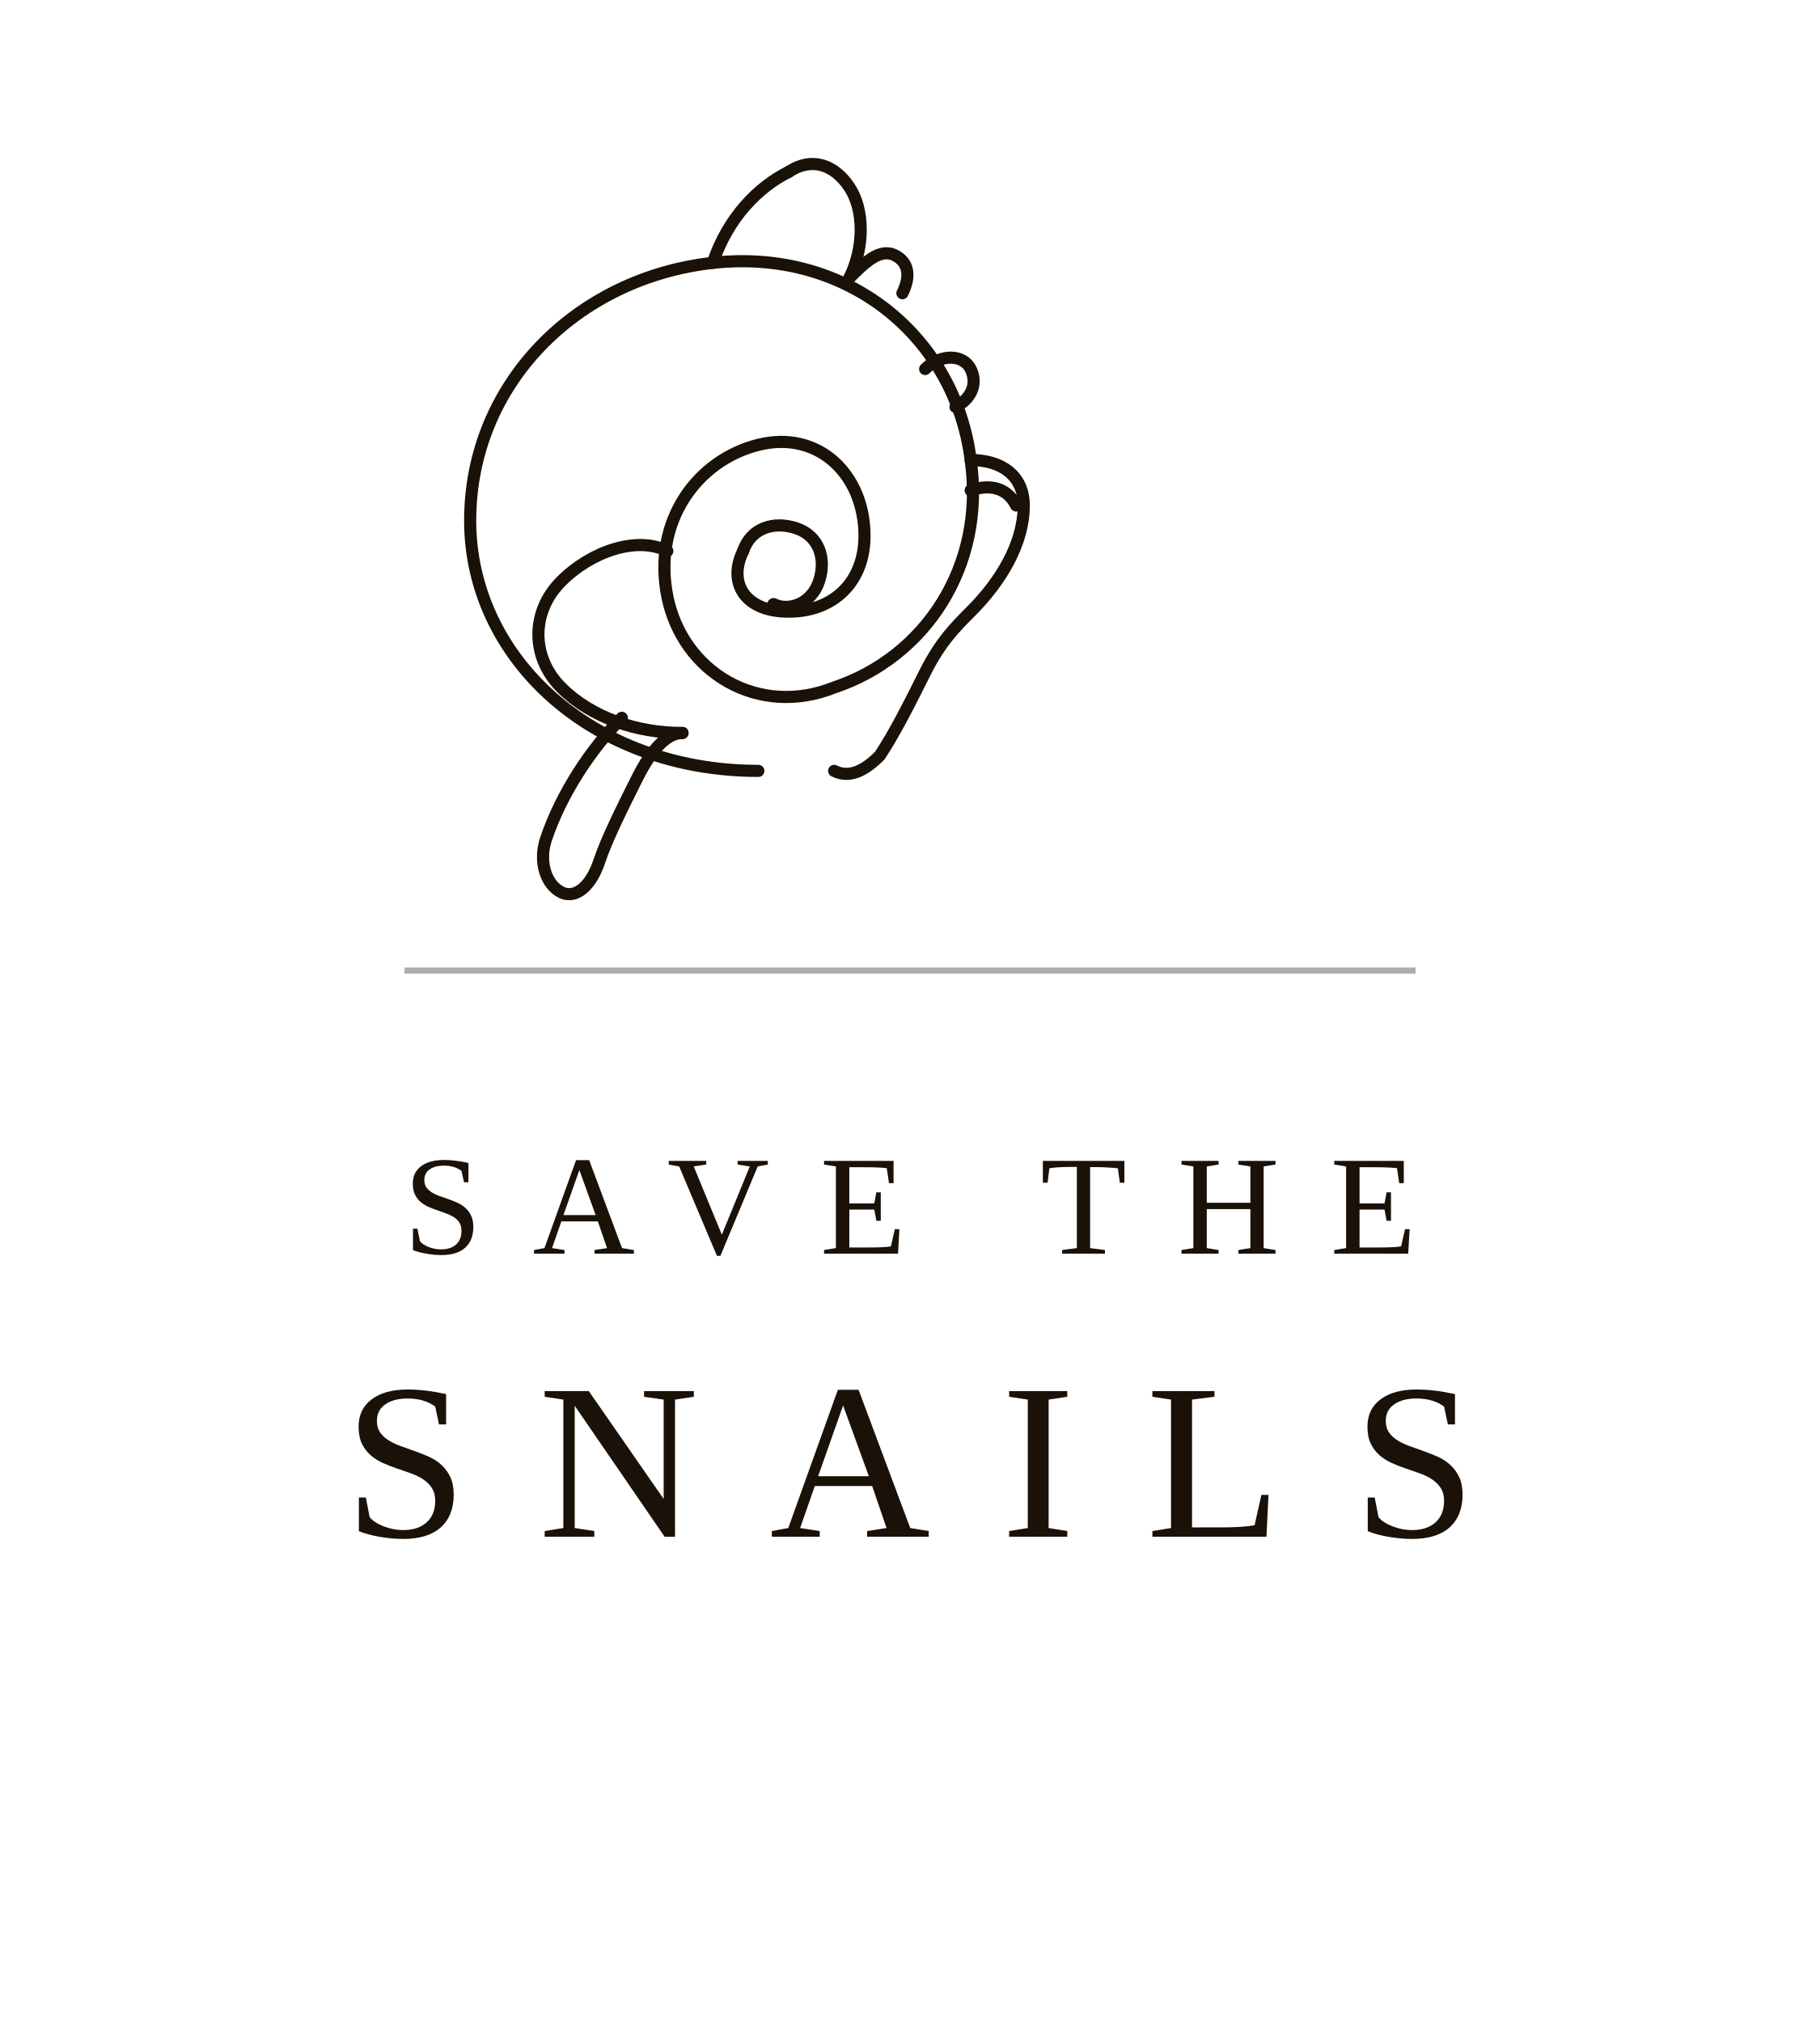
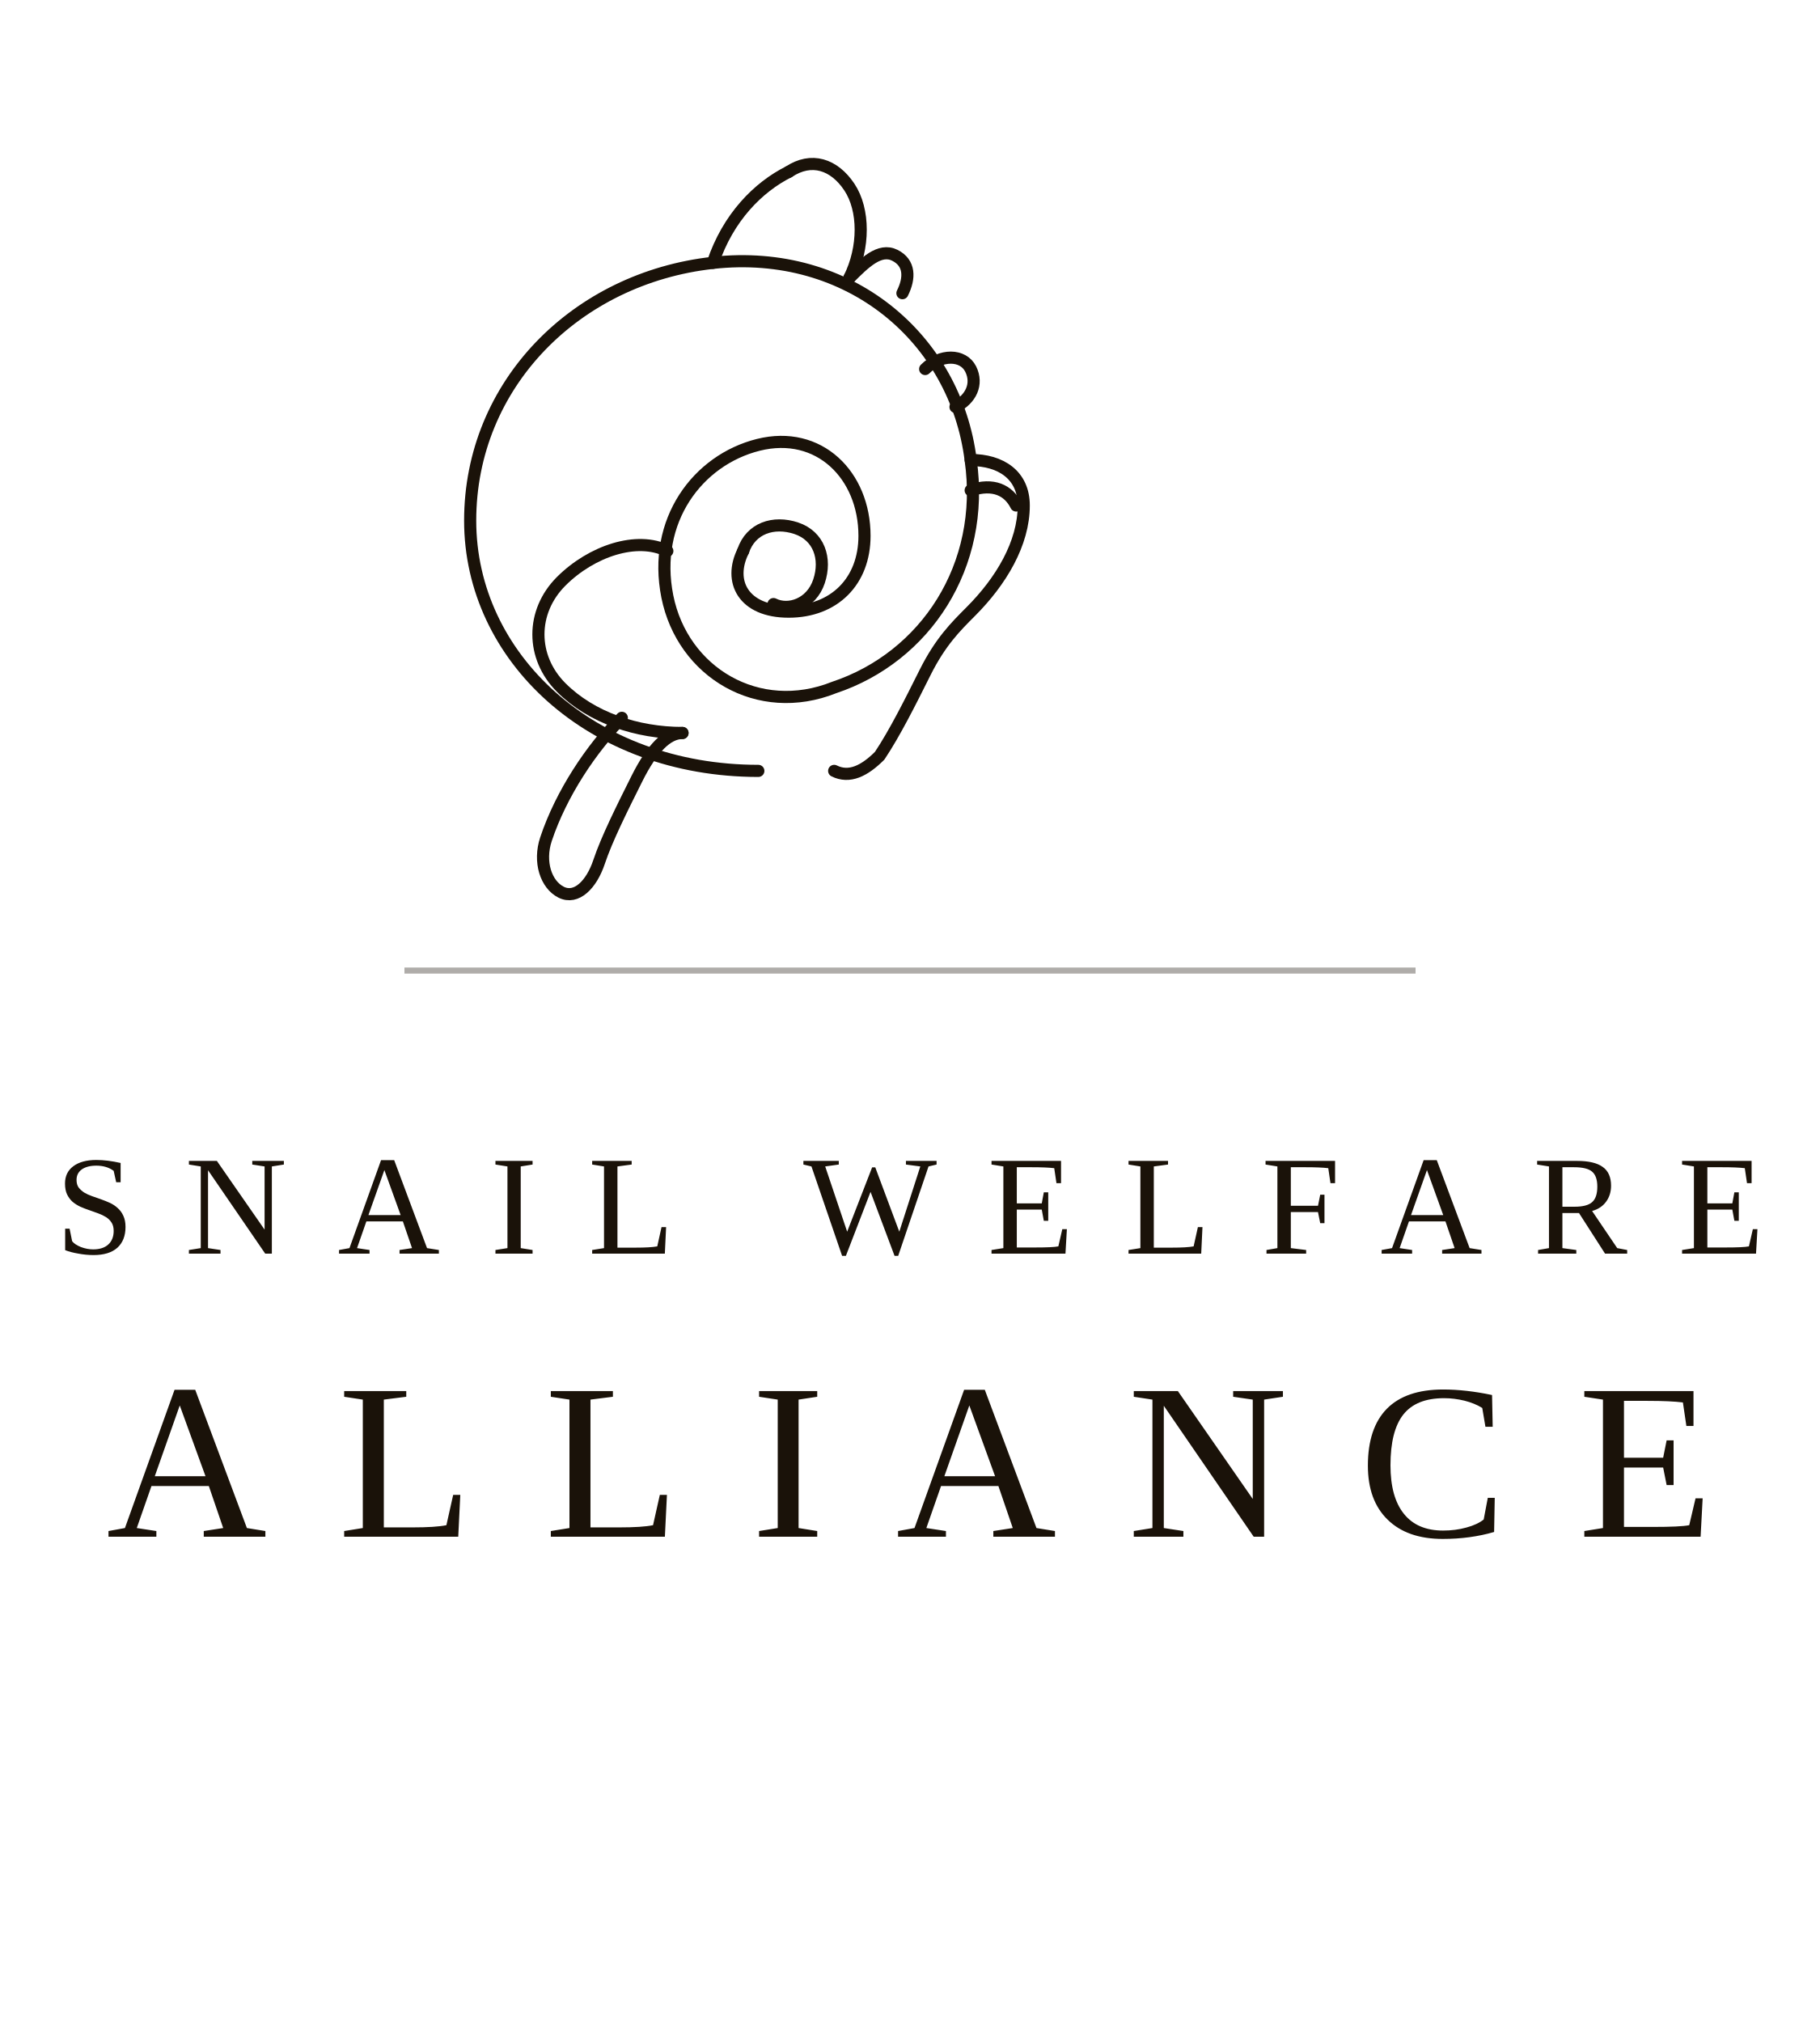
<svg xmlns="http://www.w3.org/2000/svg" viewBox="0 0 180 200" width="180" height="200">
  <g transform="translate(30, 5) scale(0.75)" fill="none" stroke="#1A1209" stroke-width="1.6" stroke-linecap="round" stroke-linejoin="round">
    <path d="M60 95 C 38 95, 22 80, 22 62 C 22 44, 36 30, 54 28 C 72 26, 86 38, 88 54 C 90 68, 82 80, 70 84 C 60 88, 50 82, 48 72 C 46 62, 52 54, 60 52 C 68 50, 74 56, 74 64 C 74 70, 70 74, 64 74 C 58 74, 56 70, 58 66" />
    <path d="M58 66 C 59 63, 62 62, 65 63 C 68 64, 69 67, 68 70 C 67 73, 64 74, 62 73" />
    <path d="M54 28 C 56 22, 60 18, 64 16" />
    <path d="M64 16 C 67 14, 70 15, 72 18 C 74 21, 74 26, 72 30" />
    <path d="M42 88 C 38 92, 34 98, 32 104 C 31 107, 32 110, 34 111 C 36 112, 38 110, 39 107 C 40 104, 42 100, 44 96 C 46 92, 48 90, 50 90" />
    <path d="M88 54 C 92 54, 95 56, 95 60 C 95 65, 92 70, 88 74 C 86 76, 84 78, 82 82 C 80 86, 78 90, 76 93 C 74 95, 72 96, 70 95" />
    <path d="M72 30 C 74 28, 76 26, 78 27 C 80 28, 80 30, 79 32" />
    <path d="M82 42 C 84 40, 87 40, 88 42 C 89 44, 88 46, 86 47" />
    <path d="M88 58 C 91 57, 93 58, 94 60" />
    <path d="M50 90 C 44 90, 38 88, 34 84 C 30 80, 30 74, 34 70 C 38 66, 44 64, 48 66" />
  </g>
  <line x1="40" y1="96" x2="140" y2="96" stroke="#1A1209" stroke-width="0.6" opacity="0.35" />
-   <text x="90" y="124" font-family="Georgia, 'Times New Roman', serif" font-size="14" letter-spacing="5" fill="#1A1209" text-anchor="middle">SAVE THE</text>
-   <text x="90" y="152" font-family="Georgia, 'Times New Roman', serif" font-size="22" letter-spacing="7" fill="#1A1209" text-anchor="middle">SNAILS</text>
+   <text x="90" y="124" font-family="Georgia, 'Times New Roman', serif" font-size="14" letter-spacing="5" fill="#1A1209" text-anchor="middle">SNAIL WELFARE</text>
+   <text x="90" y="152" font-family="Georgia, 'Times New Roman', serif" font-size="22" letter-spacing="7" fill="#1A1209" text-anchor="middle">ALLIANCE</text>
</svg>
